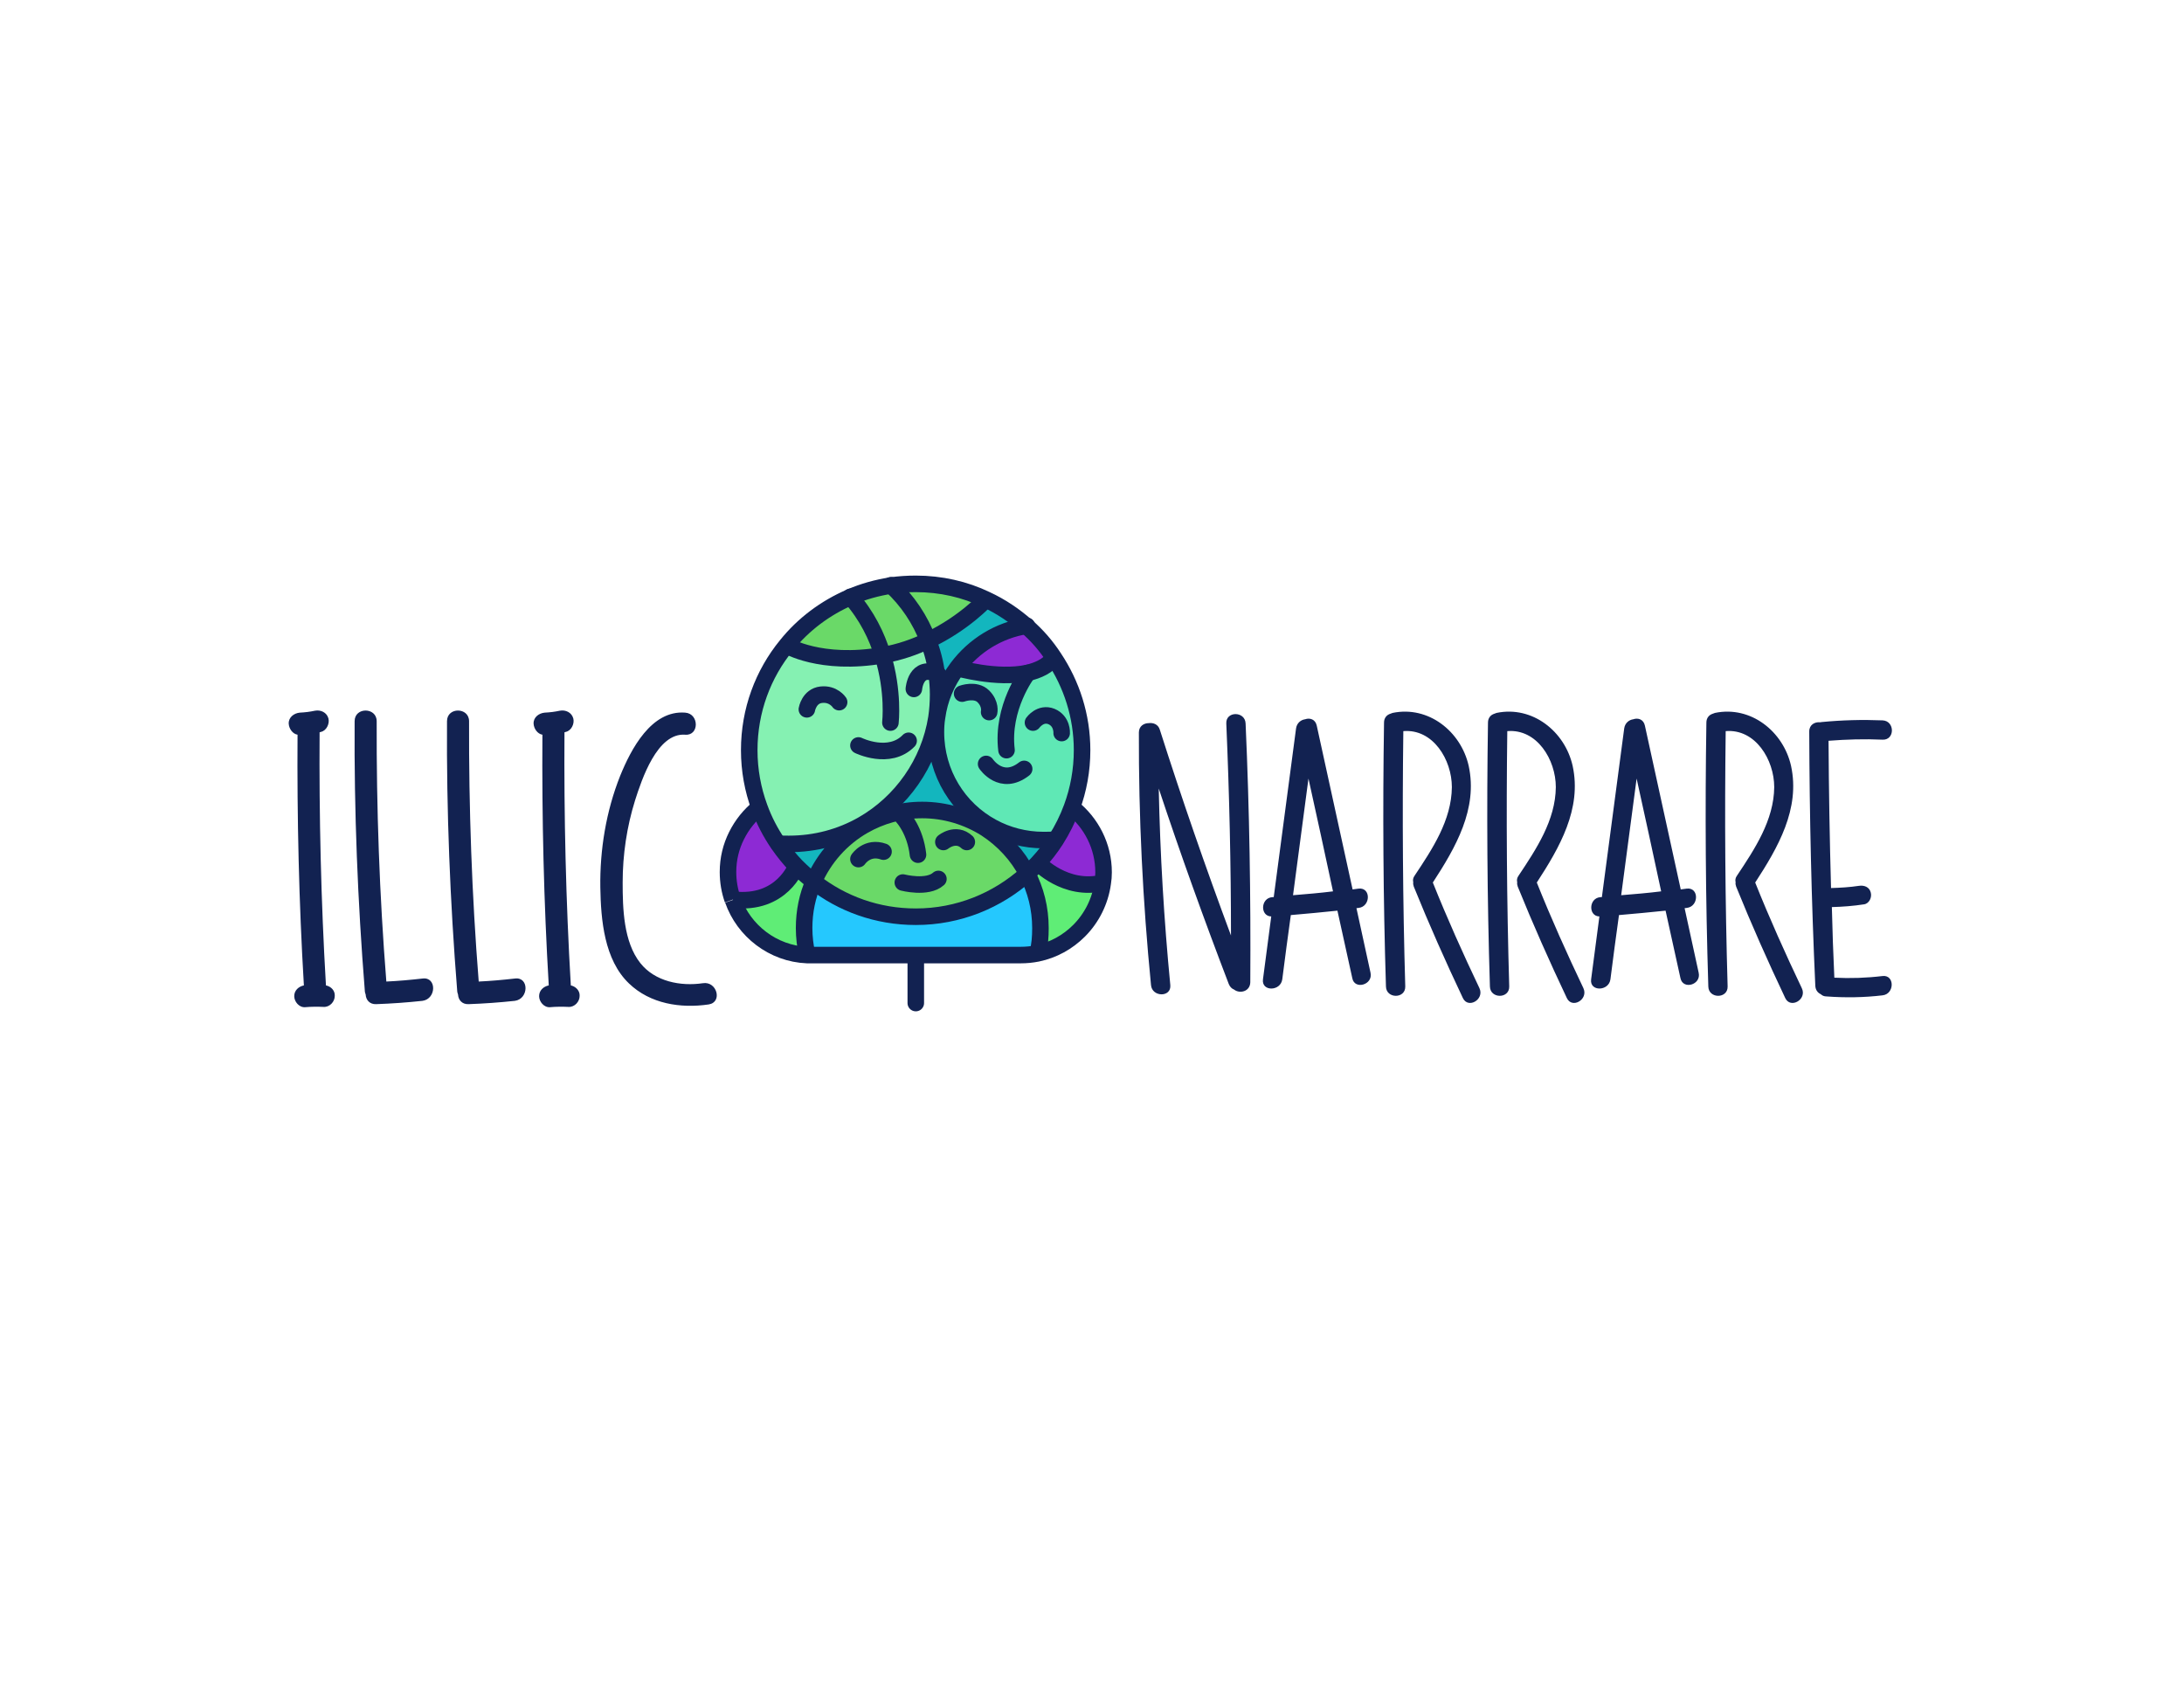
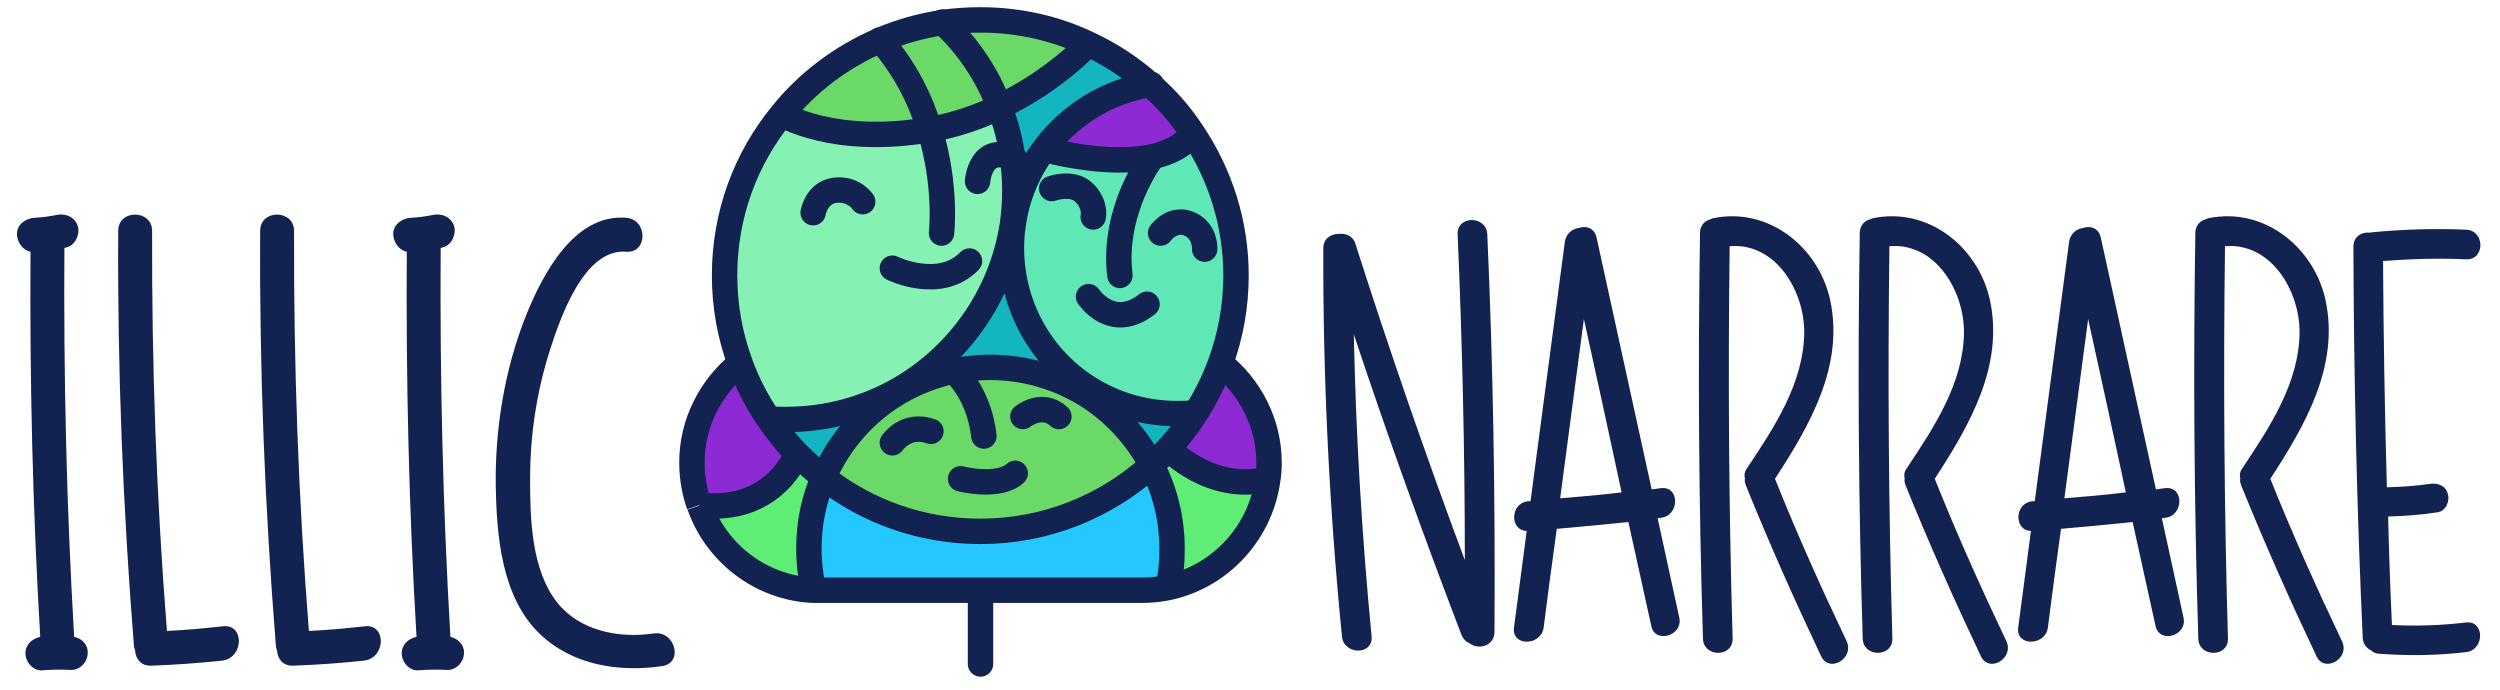
- <svg xmlns="http://www.w3.org/2000/svg" viewBox="0 0 792 612">
+ <svg xmlns="http://www.w3.org/2000/svg" id="Layer_1" viewBox="0 0 590 162.7">
  <style>.st0{fill:none;stroke:#231f20;stroke-miterlimit:10}.st1{fill:#122251}.st2{fill:#8d2ad4}.st3{fill:#5fed76}.st4{fill:#5fe8b5}.st5{fill:#13b6be}.st6{fill:#25c8fe}.st7{fill:#6ad968}.st8{fill:#85f1b2}.st10,.st9{fill:none;stroke:#122251;stroke-width:6;stroke-miterlimit:10}.st10{stroke-linecap:round}</style>
  <g id="Layer_4">
-     <path class="st1" d="M451.7 262.3c-.2-4.5-7.2-4.5-7 0 1.1 25.6 1.7 51.3 1.7 76.9-9.2-24.7-17.8-49.5-25.8-74.6-.6-2-2.4-2.6-4-2.4-1.8 0-3.6 1.1-3.6 3.4-.1 30.6 1.4 61.2 4.4 91.6.4 4.4 7.4 4.5 7 0-2.3-23.7-3.7-47.5-4.2-71.3 7.9 23.8 16.4 47.4 25.4 70.9.4 1 1.1 1.7 1.9 2 2 1.6 5.8.8 5.9-2.6.2-31.2-.3-62.5-1.7-93.9zm45.3 90.4l-5.1-23.4c.3 0 .5-.1.8-.1 4.4-.5 4.5-7.5 0-7-.7.1-1.5.2-2.2.3-4.3-19.8-8.7-39.6-13-59.4-.5-2.3-2.5-2.9-4.2-2.3-1.5.2-3 1.3-3.3 3.3l-8.1 61.2h-.5c-4.3.3-4.5 6.9-.4 7l-3 22.8c-.6 4.5 6.4 4.4 7 0 1-7.8 2-15.5 3.1-23.3 5.7-.5 11.3-1 16.9-1.6 1.8 8.2 3.6 16.3 5.4 24.5.8 4.3 7.6 2.4 6.6-2zm-28.1-28.1c1.9-14.1 3.7-28.2 5.6-42.3 3 13.6 6 27.3 8.9 40.9-4.8.6-9.6 1-14.5 1.4zM616 352.7l-5.1-23.4c.3 0 .5-.1.8-.1 4.4-.5 4.5-7.5 0-7-.7.1-1.5.2-2.2.3-4.3-19.8-8.7-39.6-13-59.4-.5-2.3-2.5-2.9-4.2-2.3-1.5.2-3 1.3-3.3 3.3l-8.1 61.2h-.5c-4.3.3-4.5 6.9-.4 7l-3 22.8c-.6 4.5 6.4 4.4 7 0 1-7.8 2-15.5 3.1-23.3 5.7-.5 11.3-1 16.9-1.6 1.8 8.2 3.6 16.3 5.4 24.5.9 4.3 7.6 2.4 6.6-2zm-28.1-28.1c1.9-14.1 3.7-28.2 5.6-42.3 3 13.6 6 27.3 8.9 40.9-4.8.6-9.6 1-14.5 1.4zm-51.4 33.7c-6-12.6-11.7-25.3-16.9-38.3 8.2-12.6 16.4-26.7 13-42.3-2.8-12.5-14.6-21.9-27.6-19.2-.3.1-.6.2-.8.3-1.3.4-2.3 1.5-2.3 3.2-.5 31.9-.3 63.8.7 95.7.1 4.5 7.1 4.5 7 0-.9-30.9-1.1-61.8-.7-92.6 10.8-.9 17.6 10.4 17.6 20.3-.1 12-7.1 22.5-13.5 32.1-.6.8-.7 1.7-.5 2.4-.1.5 0 1 .2 1.6 5.5 13.6 11.5 27.1 17.8 40.4 1.9 4 7.9.5 6-3.6zm37.7 0c-6-12.6-11.7-25.3-16.9-38.3 8.2-12.6 16.4-26.7 13-42.3-2.8-12.5-14.6-21.9-27.6-19.2-.3.1-.6.2-.8.3-1.3.4-2.3 1.5-2.3 3.2-.5 31.9-.3 63.8.7 95.7.1 4.5 7.1 4.5 7 0-.9-30.9-1.1-61.8-.7-92.6 10.8-.9 17.6 10.4 17.6 20.3-.1 12-7.1 22.5-13.5 32.1-.6.8-.7 1.7-.5 2.4-.1.5 0 1 .2 1.6 5.5 13.6 11.5 27.1 17.8 40.4 1.9 4 7.9.5 6-3.6zm79.2 0c-6-12.6-11.7-25.3-16.9-38.3 8.2-12.6 16.4-26.7 13-42.3-2.8-12.5-14.6-21.9-27.6-19.2-.3.1-.6.2-.8.3-1.3.4-2.3 1.5-2.3 3.2-.5 31.9-.3 63.8.7 95.7.1 4.5 7.1 4.5 7 0-.9-30.9-1.1-61.8-.7-92.6 10.8-.9 17.6 10.4 17.6 20.3-.1 12-7.1 22.5-13.5 32.1-.6.8-.7 1.7-.5 2.4-.1.5 0 1 .2 1.6 5.5 13.6 11.5 27.1 17.8 40.4 1.9 4 8 .5 6-3.6zm29.3-4.4c-5.8.7-11.7.9-17.5.6-.4-8.5-.7-17.1-.9-25.6 3.9-.1 7.8-.4 11.7-1 1.9-.3 2.9-2.6 2.4-4.3-.5-2-2.4-2.7-4.3-2.4-3.3.5-6.7.7-10.1.8-.5-17.8-.8-35.6-.9-53.4 6.5-.5 13-.7 19.6-.4 4.5.2 4.5-6.8 0-7-7.4-.3-14.7-.1-22 .6-.2 0-.5.1-.7.1-1.9-.2-3.9.9-3.9 3.3.1 30.8.8 61.6 2.2 92.3.1 1.5.9 2.5 2 3 .5.5 1.2.8 2.1.8 6.8.5 13.6.4 20.3-.4 4.4-.5 4.4-7.5 0-7zm-564.5 3.4c-1.8-30.6-2.5-61.2-2.3-91.8.1 0 .3 0 .4-.1 2.1-.4 3.3-3 2.8-4.9-.6-2.2-2.8-3.2-4.9-2.8-1.9.4-3.5.6-5.5.7-2.1.2-4.1 1.7-4 4 .1 1.8 1.4 3.7 3.2 4-.2 30.3.5 60.7 2.3 90.9-1.9.4-3.5 1.8-3.5 3.9 0 2 1.8 4.2 4 4 2.2-.2 4.5-.2 6.7-.1s4-1.9 4-4c.1-1.9-1.3-3.4-3.2-3.8zm88.8 0c-1.8-30.6-2.5-61.2-2.3-91.8.1 0 .3 0 .4-.1 2.1-.4 3.3-3 2.8-4.9-.6-2.2-2.8-3.2-4.9-2.8-1.9.4-3.5.6-5.5.7-2.1.2-4.1 1.7-4 4 .1 1.8 1.4 3.7 3.2 4-.2 30.3.5 60.7 2.3 90.9-1.9.4-3.5 1.8-3.5 3.9 0 2 1.8 4.2 4 4 2.2-.2 4.5-.2 6.7-.1s4-1.9 4-4c.1-1.9-1.4-3.4-3.2-3.8zm-53.7-2.5c-4.4.5-8.8.9-13.2 1.1-2.5-31.4-3.6-62.9-3.5-94.4 0-5.1-8-5.2-8 0-.2 32.6 1.1 65.2 3.7 97.8 0 .5.2.9.3 1.3.1 1.9 1.4 3.6 3.8 3.5 5.6-.2 11.2-.6 16.8-1.2 5.1-.7 5.2-8.7.1-8.1zm33.5 0c-4.4.5-8.8.9-13.2 1.1-2.5-31.4-3.6-62.9-3.5-94.4 0-5.1-8-5.2-8 0-.2 32.6 1.1 65.2 3.7 97.8 0 .5.2.9.3 1.3.1 1.9 1.4 3.6 3.8 3.5 5.6-.2 11.2-.6 16.8-1.2 5.1-.7 5.2-8.7.1-8.1zm68.1 1.7c-8.1 1.2-17.4-.6-22.7-7.3-6.1-7.7-6.4-19.8-6.4-29.2 0-10.1 1.5-20.2 4.5-29.8 2.4-7.5 8-24.6 18.2-23.8 5.1.4 5.1-7.6 0-8-12.3-1-19.7 13.3-23.6 22.9-5.1 12.8-7.4 26.8-7.2 40.5.2 11.7 1.4 26.2 10.4 34.8 7.7 7.4 18.7 9.1 28.9 7.6 5.1-.8 3-8.5-2.1-7.7z" />
+     <path class="st1" d="M351 55.3c-.2-4.5-7.2-4.5-7 0 1.1 25.6 1.7 51.3 1.7 76.9-9.2-24.7-17.8-49.5-25.8-74.6-.6-2-2.4-2.6-4-2.4-1.8 0-3.6 1.1-3.6 3.4-.1 30.6 1.4 61.2 4.4 91.6.4 4.4 7.4 4.5 7 0-2.3-23.7-3.7-47.5-4.2-71.3 7.9 23.8 16.4 47.4 25.4 70.9.4 1 1.1 1.7 1.9 2 2 1.6 5.8.8 5.9-2.6.2-31.2-.3-62.5-1.7-93.9zm45.3 90.4l-5.1-23.4c.3 0 .5-.1.8-.1 4.4-.5 4.5-7.5 0-7-.7.1-1.5.2-2.2.3-4.3-19.8-8.7-39.6-13-59.4-.5-2.3-2.5-2.9-4.2-2.3-1.5.2-3 1.3-3.3 3.3l-8.1 61.2h-.5c-4.3.3-4.5 6.9-.4 7l-3 22.8c-.6 4.5 6.4 4.4 7 0 1-7.8 2-15.5 3.1-23.3 5.7-.5 11.3-1 16.9-1.6 1.8 8.2 3.6 16.3 5.4 24.5.8 4.3 7.6 2.4 6.6-2zm-28.1-28.1c1.9-14.1 3.7-28.2 5.6-42.3 3 13.6 6 27.3 8.9 40.9-4.8.6-9.6 1-14.5 1.4zm147.1 28.1l-5.1-23.4c.3 0 .5-.1.8-.1 4.4-.5 4.5-7.5 0-7-.7.1-1.5.2-2.2.3-4.3-19.8-8.7-39.6-13-59.4-.5-2.3-2.5-2.9-4.2-2.3-1.5.2-3 1.3-3.3 3.3l-8.1 61.2h-.5c-4.3.3-4.5 6.9-.4 7l-3 22.8c-.6 4.5 6.4 4.4 7 0 1-7.8 2-15.5 3.1-23.3 5.7-.5 11.3-1 16.9-1.6 1.8 8.2 3.6 16.3 5.4 24.5.9 4.3 7.6 2.4 6.6-2zm-28.1-28.1c1.9-14.1 3.7-28.2 5.6-42.3 3 13.6 6 27.3 8.9 40.9-4.8.6-9.6 1-14.5 1.4zm-51.4 33.7c-6-12.6-11.7-25.3-16.9-38.3 8.2-12.6 16.4-26.7 13-42.3-2.8-12.5-14.6-21.9-27.6-19.2-.3.1-.6.2-.8.3-1.3.4-2.3 1.5-2.3 3.2-.5 31.9-.3 63.8.7 95.7.1 4.5 7.1 4.5 7 0-.9-30.9-1.1-61.8-.7-92.6 10.8-.9 17.6 10.4 17.6 20.3-.1 12-7.1 22.5-13.5 32.1-.6.8-.7 1.7-.5 2.4-.1.5 0 1 .2 1.6 5.5 13.6 11.5 27.1 17.8 40.4 1.9 4 7.9.5 6-3.6zm37.7 0c-6-12.6-11.7-25.3-16.9-38.3 8.2-12.6 16.4-26.7 13-42.3-2.8-12.5-14.6-21.9-27.6-19.2-.3.1-.6.2-.8.3-1.3.4-2.3 1.5-2.3 3.2-.5 31.9-.3 63.8.7 95.7.1 4.5 7.1 4.5 7 0-.9-30.9-1.1-61.8-.7-92.6 10.8-.9 17.6 10.4 17.6 20.3-.1 12-7.1 22.5-13.5 32.1-.6.8-.7 1.7-.5 2.4-.1.5 0 1 .2 1.6 5.5 13.6 11.5 27.1 17.8 40.4 1.9 4 7.9.5 6-3.6zm79.2 0c-6-12.6-11.7-25.3-16.9-38.3 8.2-12.6 16.4-26.7 13-42.3-2.8-12.5-14.6-21.9-27.6-19.2-.3.1-.6.2-.8.3-1.3.4-2.3 1.5-2.3 3.2-.5 31.9-.3 63.8.7 95.7.1 4.5 7.1 4.5 7 0-.9-30.9-1.1-61.8-.7-92.6 10.8-.9 17.6 10.4 17.6 20.3-.1 12-7.1 22.5-13.5 32.1-.6.8-.7 1.7-.5 2.4-.1.5 0 1 .2 1.6 5.5 13.6 11.5 27.1 17.8 40.4 1.9 4 8 .5 6-3.6zm29.3-4.4c-5.8.7-11.7.9-17.5.6-.4-8.5-.7-17.1-.9-25.6 3.9-.1 7.8-.4 11.7-1 1.9-.3 2.9-2.6 2.4-4.3-.5-2-2.4-2.7-4.3-2.4-3.3.5-6.7.7-10.1.8-.5-17.8-.8-35.6-.9-53.4 6.5-.5 13-.7 19.6-.4 4.5.2 4.5-6.8 0-7-7.4-.3-14.7-.1-22 .6-.2 0-.5.1-.7.1-1.9-.2-3.9.9-3.9 3.3.1 30.8.8 61.6 2.2 92.3.1 1.5.9 2.5 2 3 .5.5 1.2.8 2.1.8 6.8.5 13.6.4 20.3-.4 4.4-.5 4.4-7.5 0-7zm-564.5 3.4c-1.8-30.6-2.5-61.2-2.3-91.8.1 0 .3 0 .4-.1 2.1-.4 3.3-3 2.8-4.9-.6-2.2-2.8-3.2-4.9-2.8-1.9.4-3.5.6-5.5.7-2.1.2-4.1 1.7-4 4 .1 1.8 1.4 3.7 3.2 4-.2 30.3.5 60.7 2.3 90.9-1.9.4-3.5 1.8-3.5 3.9 0 2 1.8 4.2 4 4s4.5-.2 6.7-.1 4-1.9 4-4c.1-1.9-1.3-3.4-3.2-3.8zm88.8 0c-1.8-30.6-2.5-61.2-2.3-91.8.1 0 .3 0 .4-.1 2.1-.4 3.3-3 2.8-4.9-.6-2.2-2.8-3.2-4.9-2.8-1.9.4-3.5.6-5.5.7-2.1.2-4.1 1.7-4 4 .1 1.8 1.4 3.7 3.2 4-.2 30.3.5 60.7 2.3 90.9-1.9.4-3.5 1.8-3.5 3.9 0 2 1.8 4.2 4 4s4.5-.2 6.7-.1 4-1.9 4-4c.1-1.9-1.4-3.4-3.2-3.8zm-53.7-2.5c-4.4.5-8.8.9-13.2 1.1-2.5-31.4-3.6-62.9-3.5-94.4 0-5.1-8-5.2-8 0-.2 32.6 1.1 65.2 3.7 97.8 0 .5.2.9.3 1.3.1 1.9 1.4 3.6 3.8 3.5 5.6-.2 11.2-.6 16.8-1.2 5.1-.7 5.2-8.7.1-8.1zm33.5 0c-4.4.5-8.8.9-13.2 1.1-2.5-31.4-3.6-62.9-3.5-94.4 0-5.1-8-5.2-8 0-.2 32.6 1.1 65.2 3.7 97.8 0 .5.2.9.3 1.3.1 1.9 1.4 3.6 3.8 3.5 5.6-.2 11.2-.6 16.8-1.2 5.1-.7 5.2-8.7.1-8.1zm68.1 1.7c-8.1 1.2-17.4-.6-22.7-7.3-6.1-7.7-6.4-19.8-6.4-29.2 0-10.1 1.5-20.2 4.5-29.8 2.4-7.5 8-24.6 18.2-23.8 5.1.4 5.1-7.6 0-8-12.3-1-19.7 13.3-23.6 22.9-5.1 12.8-7.4 26.8-7.2 40.5.2 11.7 1.4 26.2 10.4 34.8 7.7 7.4 18.7 9.1 28.9 7.6 5.1-.8 3-8.5-2.1-7.7z" />
    <g id="XMLID_1_">
-       <path class="st2" d="M400.2 316.2c0 1.3-.1 2.6-.3 3.8-13.6 3.3-23.5-7.2-23.5-7.2 2.4-2.6 4.6-5.4 6.5-8.4 2.3-3.7 4.3-7.6 5.8-11.7 7 5.5 11.5 14.1 11.5 23.5z" />
-       <path class="st3" d="M376.5 312.9s9.8 10.5 23.5 7.2c-.9 6.7-4 12.8-8.6 17.4-4.1 4.1-9.3 7-15.1 8.2.7-3.1 1-5.7 1-9.1 0-7.1-1.7-13.8-4.8-19.7 1.3-1.3 2.7-2.6 4-4z" />
-       <path class="st4" d="M372.7 244c3.9-.9 7.4-2.5 9.6-5.5 6.4 9.6 10.2 21.1 10.2 33.5 0 7.3-1.3 14.3-3.7 20.8-1.5 4.1-3.5 8.1-5.8 11.7l-.1-.1c-1.5.2-2.9.2-4.4.2-6.7 0-13.1-1.7-18.6-4.7-12.2-6.6-20.4-19.5-20.4-34.4 0-1.8.1-3.6.4-5.4.9-6.7 3.5-12.8 7.4-18-.3.1 14.3 4.3 25.4 1.9z" />
-       <path class="st5" d="M382.8 304.4l.1.1c-1.9 3-4.1 5.8-6.5 8.4-1.3 1.4-2.6 2.7-4 4-3.5-6.7-8.6-12.3-15-16.4l2.3-.5c5.5 3 11.9 4.7 18.6 4.7 1.6-.1 3-.1 4.5-.3z" />
-       <path class="st6" d="M377.2 336.6c0 3.3-.2 6-1 9.1-2 .4-4 .6-6.1.6h-77.4c-.7-3.1-1.1-6.3-1.1-9.7 0-6 1.2-11.8 3.5-16.9 10.2 8 23.1 12.7 37 12.7 15.5 0 29.6-5.9 40.3-15.5 3.1 5.9 4.8 12.6 4.8 19.7z" />
-       <path class="st2" d="M372.3 227c3.8 3.4 7.2 7.2 10 11.5-2.2 3-5.7 4.7-9.6 5.5-11 2.4-25.6-1.8-25.6-1.8 5.9-8 14.9-13.6 25.2-15.2z" />
-       <path class="st7" d="M357.5 300.5c6.3 4.1 11.5 9.7 15 16.4-10.7 9.6-24.8 15.5-40.3 15.5-14 0-26.8-4.7-37-12.7 3.7-8.5 10-15.6 18-20.2 6.3-3.6 13.5-5.7 21.3-5.7 8.4 0 16.3 2.4 23 6.7z" />
-       <path class="st5" d="M359.7 299.9l-2.3.5c-6.7-4.3-14.6-6.7-23.1-6.7-7.8 0-15 2.1-21.3 5.7l-.3-.5c14.1-8 24.2-22.1 26.8-38.8-.2 1.8-.4 3.6-.4 5.4.2 14.9 8.5 27.8 20.6 34.4zm-19.9-55.4c-.6-4.2-1.6-8.3-3.1-12.2 13.1-6.2 21-14.9 21-14.9 5.4 2.5 10.3 5.8 14.7 9.7-10.3 1.6-19.2 7.2-25.2 15.2-3.9 5.1-6.5 11.3-7.4 18 .4-2.7.6-5.5.6-8.4-.1-2.6-.3-5-.6-7.4z" />
-       <path class="st7" d="M357.6 217.3s-7.9 8.7-21 14.9c-2.9-7.6-7.6-14.4-13.4-20 2.9-.4 5.9-.6 8.9-.6 9.1 0 17.8 2.1 25.5 5.7z" />
-       <path class="st8" d="M320.1 237.6c6.1-1.1 11.7-3 16.5-5.4 1.5 3.9 2.6 8 3.1 12.2.3 2.4.5 4.8.5 7.3 0 2.9-.2 5.7-.6 8.4-2.6 16.6-12.8 30.8-26.8 38.8-7.9 4.5-17 7-26.7 7-1.3 0-2.6 0-3.8-.1l-.1.1c-2.8-4.1-5.1-8.5-6.8-13.2-2.4-6.5-3.7-13.5-3.7-20.8 0-14.4 5-27.6 13.5-38 0 .1 12.4 7.6 34.9 3.7z" />
-       <path class="st7" d="M323.2 212.3c5.9 5.5 10.5 12.3 13.4 20-4.8 2.3-10.4 4.3-16.5 5.4-2.1-6.9-5.7-14.4-11.7-21.2 4.7-2 9.7-3.4 14.8-4.2z" />
-       <path class="st5" d="M312.8 299l.3.5c-8 4.6-14.3 11.7-18 20.2-2.2-1.7-4.3-3.6-6.3-5.6-2.4-2.5-4.6-5.2-6.6-8.1l.1-.1c1.3.1 2.5.1 3.8.1 9.7 0 18.8-2.6 26.7-7z" />
-       <path class="st7" d="M308.5 216.4c6 6.7 9.6 14.2 11.7 21.2-22.6 3.9-34.9-3.6-34.9-3.6 6.1-7.6 14.1-13.7 23.2-17.6z" />
-       <path class="st3" d="M291.6 336.6c0 3.3.4 6.6 1.1 9.7-12.4-.5-23-8.8-26.9-20 17.8 2 23-12.2 23-12.2 2 2 4.1 3.9 6.3 5.6-2.3 5.1-3.5 10.8-3.5 16.9z" />
-       <path class="st2" d="M282.2 305.9c2 2.9 4.2 5.6 6.6 8.1 0 0-5.2 14.3-23 12.2-1.1-3.1-1.7-6.5-1.7-10 0-4.8 1.1-9.2 3.1-13.2s4.8-7.5 8.3-10.3c1.6 4.7 3.9 9.2 6.7 13.2z" />
-       <path class="st9" d="M382.2 238.5c6.4 9.6 10.2 21.1 10.2 33.5 0 7.3-1.3 14.3-3.7 20.8-1.5 4.1-3.5 8.1-5.8 11.7-1.9 3-4.1 5.8-6.5 8.4-1.3 1.4-2.6 2.7-4 4-10.7 9.6-24.8 15.5-40.3 15.5-14 0-26.8-4.7-37-12.7-2.2-1.7-4.3-3.6-6.3-5.6-2.4-2.5-4.6-5.2-6.6-8.1-2.8-4.1-5.1-8.5-6.8-13.2-2.4-6.5-3.7-13.5-3.7-20.8 0-14.4 5-27.6 13.5-38 6.1-7.6 14.1-13.6 23.2-17.5 4.6-2 9.6-3.4 14.8-4.2 2.9-.4 5.9-.6 8.9-.6 9.1 0 17.8 2 25.5 5.7 5.4 2.5 10.3 5.8 14.7 9.7 3.8 3.3 7.1 7.1 9.9 11.4z" />
-       <path class="st9" d="M265.7 326.2c-1.1-3.1-1.7-6.5-1.7-10 0-4.8 1.1-9.2 3.1-13.2s4.8-7.5 8.3-10.3m113.4.1c6.9 5.5 11.4 14 11.4 23.5 0 1.3-.1 2.6-.3 3.8-.9 6.7-4 12.8-8.6 17.4-4.1 4.1-9.3 7-15.1 8.2-2 .4-4 .6-6.1.6h-77.4c-12.4-.5-23-8.8-26.9-20" />
-       <path class="st10" d="M322.9 262s1.3-11.2-2.8-24.4c-2.1-6.9-5.7-14.4-11.7-21.2" />
-       <path class="st9" d="M285.2 234s12.3 7.5 34.9 3.6c6.1-1.1 11.7-3 16.5-5.4 13.1-6.2 21-14.9 21-14.9" />
-       <path class="st10" d="M323.1 212.2l.1.1c5.9 5.5 10.5 12.3 13.4 20 1.5 3.9 2.6 8 3.1 12.2.3 2.4.5 4.8.5 7.3 0 2.9-.2 5.7-.6 8.4-2.6 16.6-12.8 30.8-26.8 38.8-7.9 4.5-17 7-26.7 7-1.3 0-2.6 0-3.8-.1m100.5-1.5c-1.5.2-2.9.2-4.4.2-6.7 0-13.1-1.7-18.6-4.7-12.2-6.6-20.4-19.5-20.4-34.4 0-1.8.1-3.6.4-5.4.9-6.7 3.5-12.8 7.4-18 6-8 14.9-13.6 25.2-15.2" />
-       <path class="st9" d="M292.7 346.2c-.7-3.1-1.1-6.4-1.1-9.7 0-6 1.2-11.8 3.5-16.9 3.7-8.5 10-15.6 18-20.2 6.3-3.6 13.5-5.7 21.3-5.7 8.5 0 16.4 2.5 23.1 6.7 6.3 4.1 11.5 9.7 15 16.4 3.1 5.9 4.8 12.6 4.8 19.7 0 3.3-.2 6-1 9.1m.2-32.7s9.8 10.5 23.5 7.2c.1 0 .2 0 .3-.1m-111.5-6s-5.2 14.3-23 12.2m81.2-84s14.6 4.2 25.6 1.8c3.9-.9 7.4-2.5 9.6-5.5.2-.3.4-.5.5-.8" />
-       <path class="st10" d="M372.7 244s-9.6 12.5-7.7 28m9.6-10s2.7-3.8 6.7-2.2c4 1.7 3.7 6 3.7 6m-36.1-14.3s4.9-1.8 7.7 1 2.1 5.7 2.1 5.7m-1.1 18.8s5.5 8.3 13.8 1.8m-78.8-21.6s.8-4.8 5.2-5.3 6.5 2.7 6.5 2.7m27.1-4.8s.7-9.1 8.4-5.4c.2.1.3.2.5.2m-29 25.7s11.2 5.5 18.2-1.7m-18.2 42.9s3.2-4.8 9.1-2.7m7-12.5s4.5 4.8 5.5 13.6m9.2-4.6s4.5-3.7 8.5 0M327.4 320s8.9 2.3 12.9-1.3m-8.2 45v-16.4" />
+       <path class="st2" d="M299.5 109.2c0 1.3-.1 2.6-.3 3.8-13.6 3.3-23.5-7.2-23.5-7.2 2.4-2.6 4.6-5.4 6.5-8.4 2.3-3.7 4.3-7.6 5.8-11.7 7 5.5 11.5 14.1 11.5 23.5z" />
+       <path class="st3" d="M275.8 105.9s9.8 10.5 23.5 7.2c-.9 6.7-4 12.8-8.6 17.4-4.1 4.1-9.3 7-15.1 8.2.7-3.1 1-5.7 1-9.1 0-7.1-1.7-13.8-4.8-19.7 1.3-1.3 2.7-2.6 4-4z" />
+       <path class="st4" d="M272 37c3.9-.9 7.4-2.5 9.6-5.5 6.4 9.6 10.2 21.1 10.2 33.5 0 7.3-1.3 14.3-3.7 20.8-1.5 4.1-3.5 8.1-5.8 11.7l-.1-.1c-1.5.2-2.9.2-4.4.2-6.7 0-13.1-1.7-18.6-4.7-12.2-6.6-20.4-19.5-20.4-34.4 0-1.8.1-3.6.4-5.4.9-6.7 3.5-12.8 7.4-18-.3.1 14.3 4.3 25.4 1.9z" />
+       <path class="st5" d="M282.1 97.4l.1.1c-1.9 3-4.1 5.8-6.5 8.4-1.3 1.4-2.6 2.7-4 4-3.5-6.7-8.6-12.3-15-16.4l2.3-.5c5.5 3 11.9 4.7 18.6 4.7 1.6-.1 3-.1 4.5-.3z" />
+       <path class="st6" d="M276.5 129.6c0 3.3-.2 6-1 9.1-2 .4-4 .6-6.1.6H192c-.7-3.1-1.1-6.3-1.1-9.7 0-6 1.2-11.8 3.5-16.9 10.2 8 23.1 12.7 37 12.7 15.5 0 29.6-5.9 40.3-15.5 3.1 5.9 4.8 12.6 4.8 19.7z" />
+       <path class="st2" d="M271.6 20c3.8 3.4 7.2 7.2 10 11.5-2.2 3-5.7 4.7-9.6 5.5-11 2.4-25.6-1.8-25.6-1.8 5.9-8 14.9-13.6 25.2-15.2z" />
+       <path class="st7" d="M256.8 93.5c6.3 4.1 11.5 9.7 15 16.4-10.7 9.6-24.8 15.5-40.3 15.5-14 0-26.8-4.7-37-12.7 3.7-8.5 10-15.6 18-20.2 6.3-3.6 13.5-5.7 21.3-5.7 8.4 0 16.3 2.4 23 6.7z" />
+       <path class="st5" d="M259 92.9l-2.3.5c-6.7-4.3-14.6-6.7-23.1-6.7-7.8 0-15 2.1-21.3 5.7l-.3-.5c14.1-8 24.2-22.1 26.8-38.8-.2 1.8-.4 3.6-.4 5.4.2 14.9 8.5 27.8 20.6 34.4zm-19.9-55.4c-.6-4.2-1.6-8.3-3.1-12.2 13.1-6.2 21-14.9 21-14.9 5.4 2.5 10.3 5.8 14.7 9.7-10.3 1.6-19.2 7.2-25.2 15.2-3.9 5.1-6.5 11.3-7.4 18 .4-2.7.6-5.5.6-8.4-.1-2.6-.3-5-.6-7.4z" />
+       <path class="st7" d="M256.9 10.3s-7.9 8.7-21 14.9c-2.9-7.6-7.6-14.4-13.4-20 2.9-.4 5.9-.6 8.9-.6 9.1 0 17.8 2.1 25.5 5.7z" />
+       <path class="st8" d="M219.4 30.6c6.1-1.1 11.7-3 16.5-5.4 1.5 3.9 2.6 8 3.1 12.2.3 2.4.5 4.8.5 7.3 0 2.9-.2 5.7-.6 8.4-2.6 16.6-12.8 30.8-26.8 38.8-7.9 4.5-17 7-26.7 7-1.3 0-2.6 0-3.8-.1l-.1.1c-2.8-4.1-5.1-8.5-6.8-13.2-2.4-6.5-3.7-13.5-3.7-20.8 0-14.4 5-27.6 13.5-38 0 .1 12.4 7.6 34.9 3.7z" />
+       <path class="st7" d="M222.5 5.3c5.9 5.5 10.5 12.3 13.4 20-4.8 2.3-10.4 4.3-16.5 5.4-2.1-6.9-5.7-14.4-11.7-21.2 4.7-2 9.7-3.4 14.8-4.2z" />
+       <path class="st5" d="M212.1 92l.3.5c-8 4.6-14.3 11.7-18 20.2-2.2-1.7-4.3-3.6-6.3-5.6-2.4-2.5-4.6-5.2-6.6-8.1l.1-.1c1.3.1 2.5.1 3.8.1 9.7 0 18.8-2.6 26.7-7z" />
+       <path class="st7" d="M207.8 9.4c6 6.7 9.6 14.2 11.7 21.2-22.6 3.9-34.9-3.6-34.9-3.6 6.1-7.6 14.1-13.7 23.2-17.6z" />
+       <path class="st3" d="M190.9 129.6c0 3.3.4 6.6 1.1 9.7-12.4-.5-23-8.8-26.9-20 17.8 2 23-12.2 23-12.2 2 2 4.1 3.9 6.3 5.6-2.3 5.1-3.5 10.8-3.5 16.9z" />
+       <path class="st2" d="M181.5 98.9c2 2.9 4.2 5.6 6.6 8.1 0 0-5.2 14.3-23 12.2-1.1-3.1-1.7-6.5-1.7-10 0-4.8 1.1-9.2 3.1-13.2s4.8-7.5 8.3-10.3c1.6 4.7 3.9 9.2 6.7 13.2z" />
+       <path class="st9" d="M281.5 31.5c6.4 9.6 10.2 21.1 10.2 33.5 0 7.3-1.3 14.3-3.7 20.8-1.5 4.1-3.5 8.1-5.8 11.7-1.9 3-4.1 5.8-6.5 8.4-1.3 1.4-2.6 2.7-4 4-10.7 9.6-24.8 15.5-40.3 15.5-14 0-26.8-4.7-37-12.7-2.2-1.7-4.3-3.6-6.3-5.6-2.4-2.5-4.6-5.2-6.6-8.1-2.8-4.1-5.1-8.5-6.8-13.2-2.4-6.5-3.7-13.5-3.7-20.8 0-14.4 5-27.6 13.5-38 6.1-7.6 14.1-13.6 23.2-17.5 4.6-2 9.6-3.4 14.8-4.2 2.9-.4 5.9-.6 8.9-.6 9.1 0 17.8 2 25.5 5.7 5.4 2.5 10.3 5.8 14.7 9.7 3.8 3.3 7.1 7.1 9.9 11.4z" />
+       <path class="st9" d="M165 119.2c-1.1-3.1-1.7-6.5-1.7-10 0-4.8 1.1-9.2 3.1-13.2s4.8-7.5 8.3-10.3m113.4.1c6.9 5.5 11.4 14 11.4 23.5 0 1.3-.1 2.6-.3 3.8-.9 6.7-4 12.8-8.6 17.4-4.1 4.1-9.3 7-15.1 8.2-2 .4-4 .6-6.1.6H192c-12.4-.5-23-8.8-26.9-20" />
+       <path class="st10" d="M222.2 55s1.3-11.2-2.8-24.4c-2.1-6.9-5.7-14.4-11.7-21.2" />
+       <path class="st9" d="M184.5 27s12.3 7.5 34.9 3.6c6.1-1.1 11.7-3 16.5-5.4 13.1-6.2 21-14.9 21-14.9" />
+       <path class="st10" d="M222.4 5.2l.1.1c5.9 5.5 10.5 12.3 13.4 20 1.5 3.9 2.6 8 3.1 12.2.3 2.4.5 4.8.5 7.3 0 2.9-.2 5.7-.6 8.4-2.6 16.6-12.8 30.8-26.8 38.8-7.9 4.5-17 7-26.7 7-1.3 0-2.6 0-3.8-.1m100.5-1.5c-1.5.2-2.9.2-4.4.2-6.7 0-13.1-1.7-18.6-4.7-12.2-6.6-20.4-19.5-20.4-34.4 0-1.8.1-3.6.4-5.4.9-6.7 3.5-12.8 7.4-18 6-8 14.9-13.6 25.2-15.2" />
+       <path class="st9" d="M192 139.2c-.7-3.1-1.1-6.4-1.1-9.7 0-6 1.2-11.8 3.5-16.9 3.7-8.5 10-15.6 18-20.2 6.3-3.6 13.5-5.7 21.3-5.7 8.5 0 16.4 2.5 23.1 6.7 6.3 4.1 11.5 9.7 15 16.4 3.1 5.9 4.8 12.6 4.8 19.7 0 3.3-.2 6-1 9.1m.2-32.7s9.8 10.5 23.5 7.2c.1 0 .2 0 .3-.1m-111.5-6s-5.2 14.3-23 12.2m81.2-84s14.6 4.2 25.6 1.8c3.9-.9 7.4-2.5 9.6-5.5.2-.3.4-.5.5-.8" />
+       <path class="st10" d="M272 37s-9.6 12.5-7.7 28m9.6-10s2.7-3.8 6.7-2.2c4 1.7 3.7 6 3.7 6m-36.1-14.3s4.9-1.8 7.7 1 2.1 5.7 2.1 5.7M256.9 70s5.5 8.3 13.8 1.8m-78.8-21.6s.8-4.8 5.2-5.3 6.5 2.7 6.5 2.7m27.1-4.8s.7-9.1 8.4-5.4c.2.1.3.2.5.2m-29 25.7s11.2 5.5 18.2-1.7m-18.2 42.9s3.2-4.8 9.1-2.7m7-12.5s4.5 4.8 5.5 13.6m9.2-4.6s4.5-3.7 8.5 0M226.7 113s8.9 2.3 12.9-1.3m-8.2 45v-16.4" />
    </g>
  </g>
</svg>
